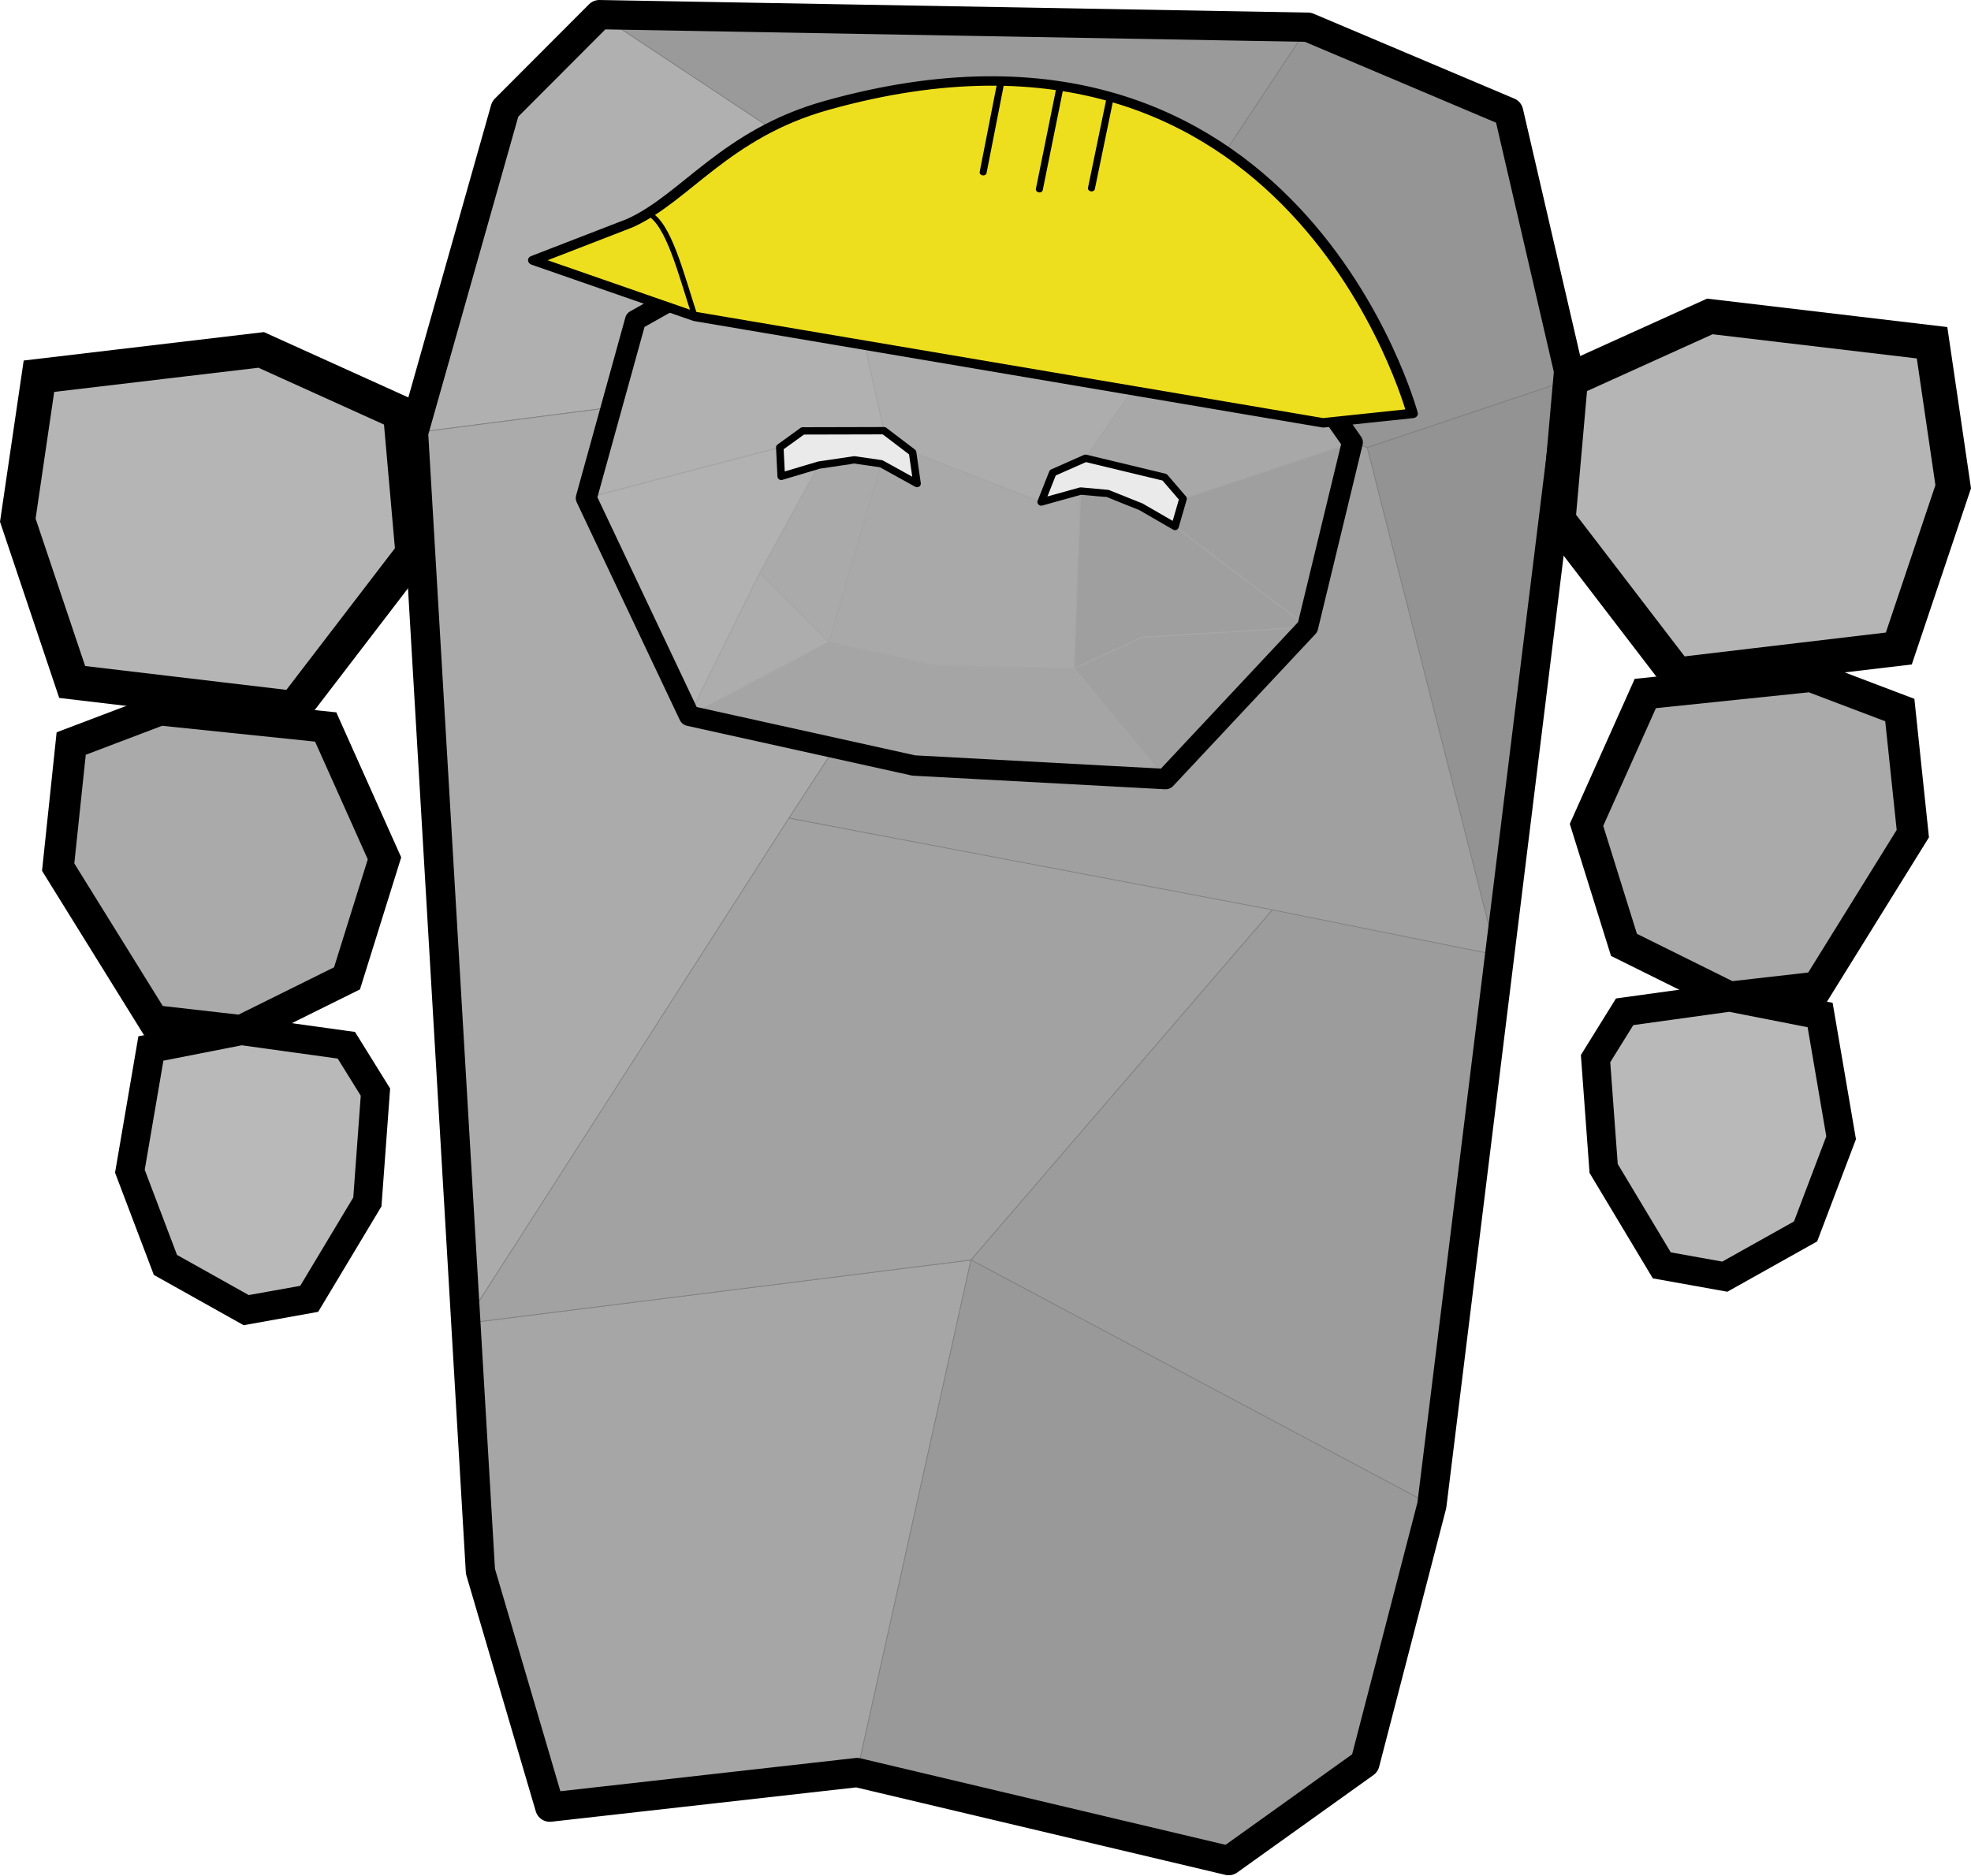
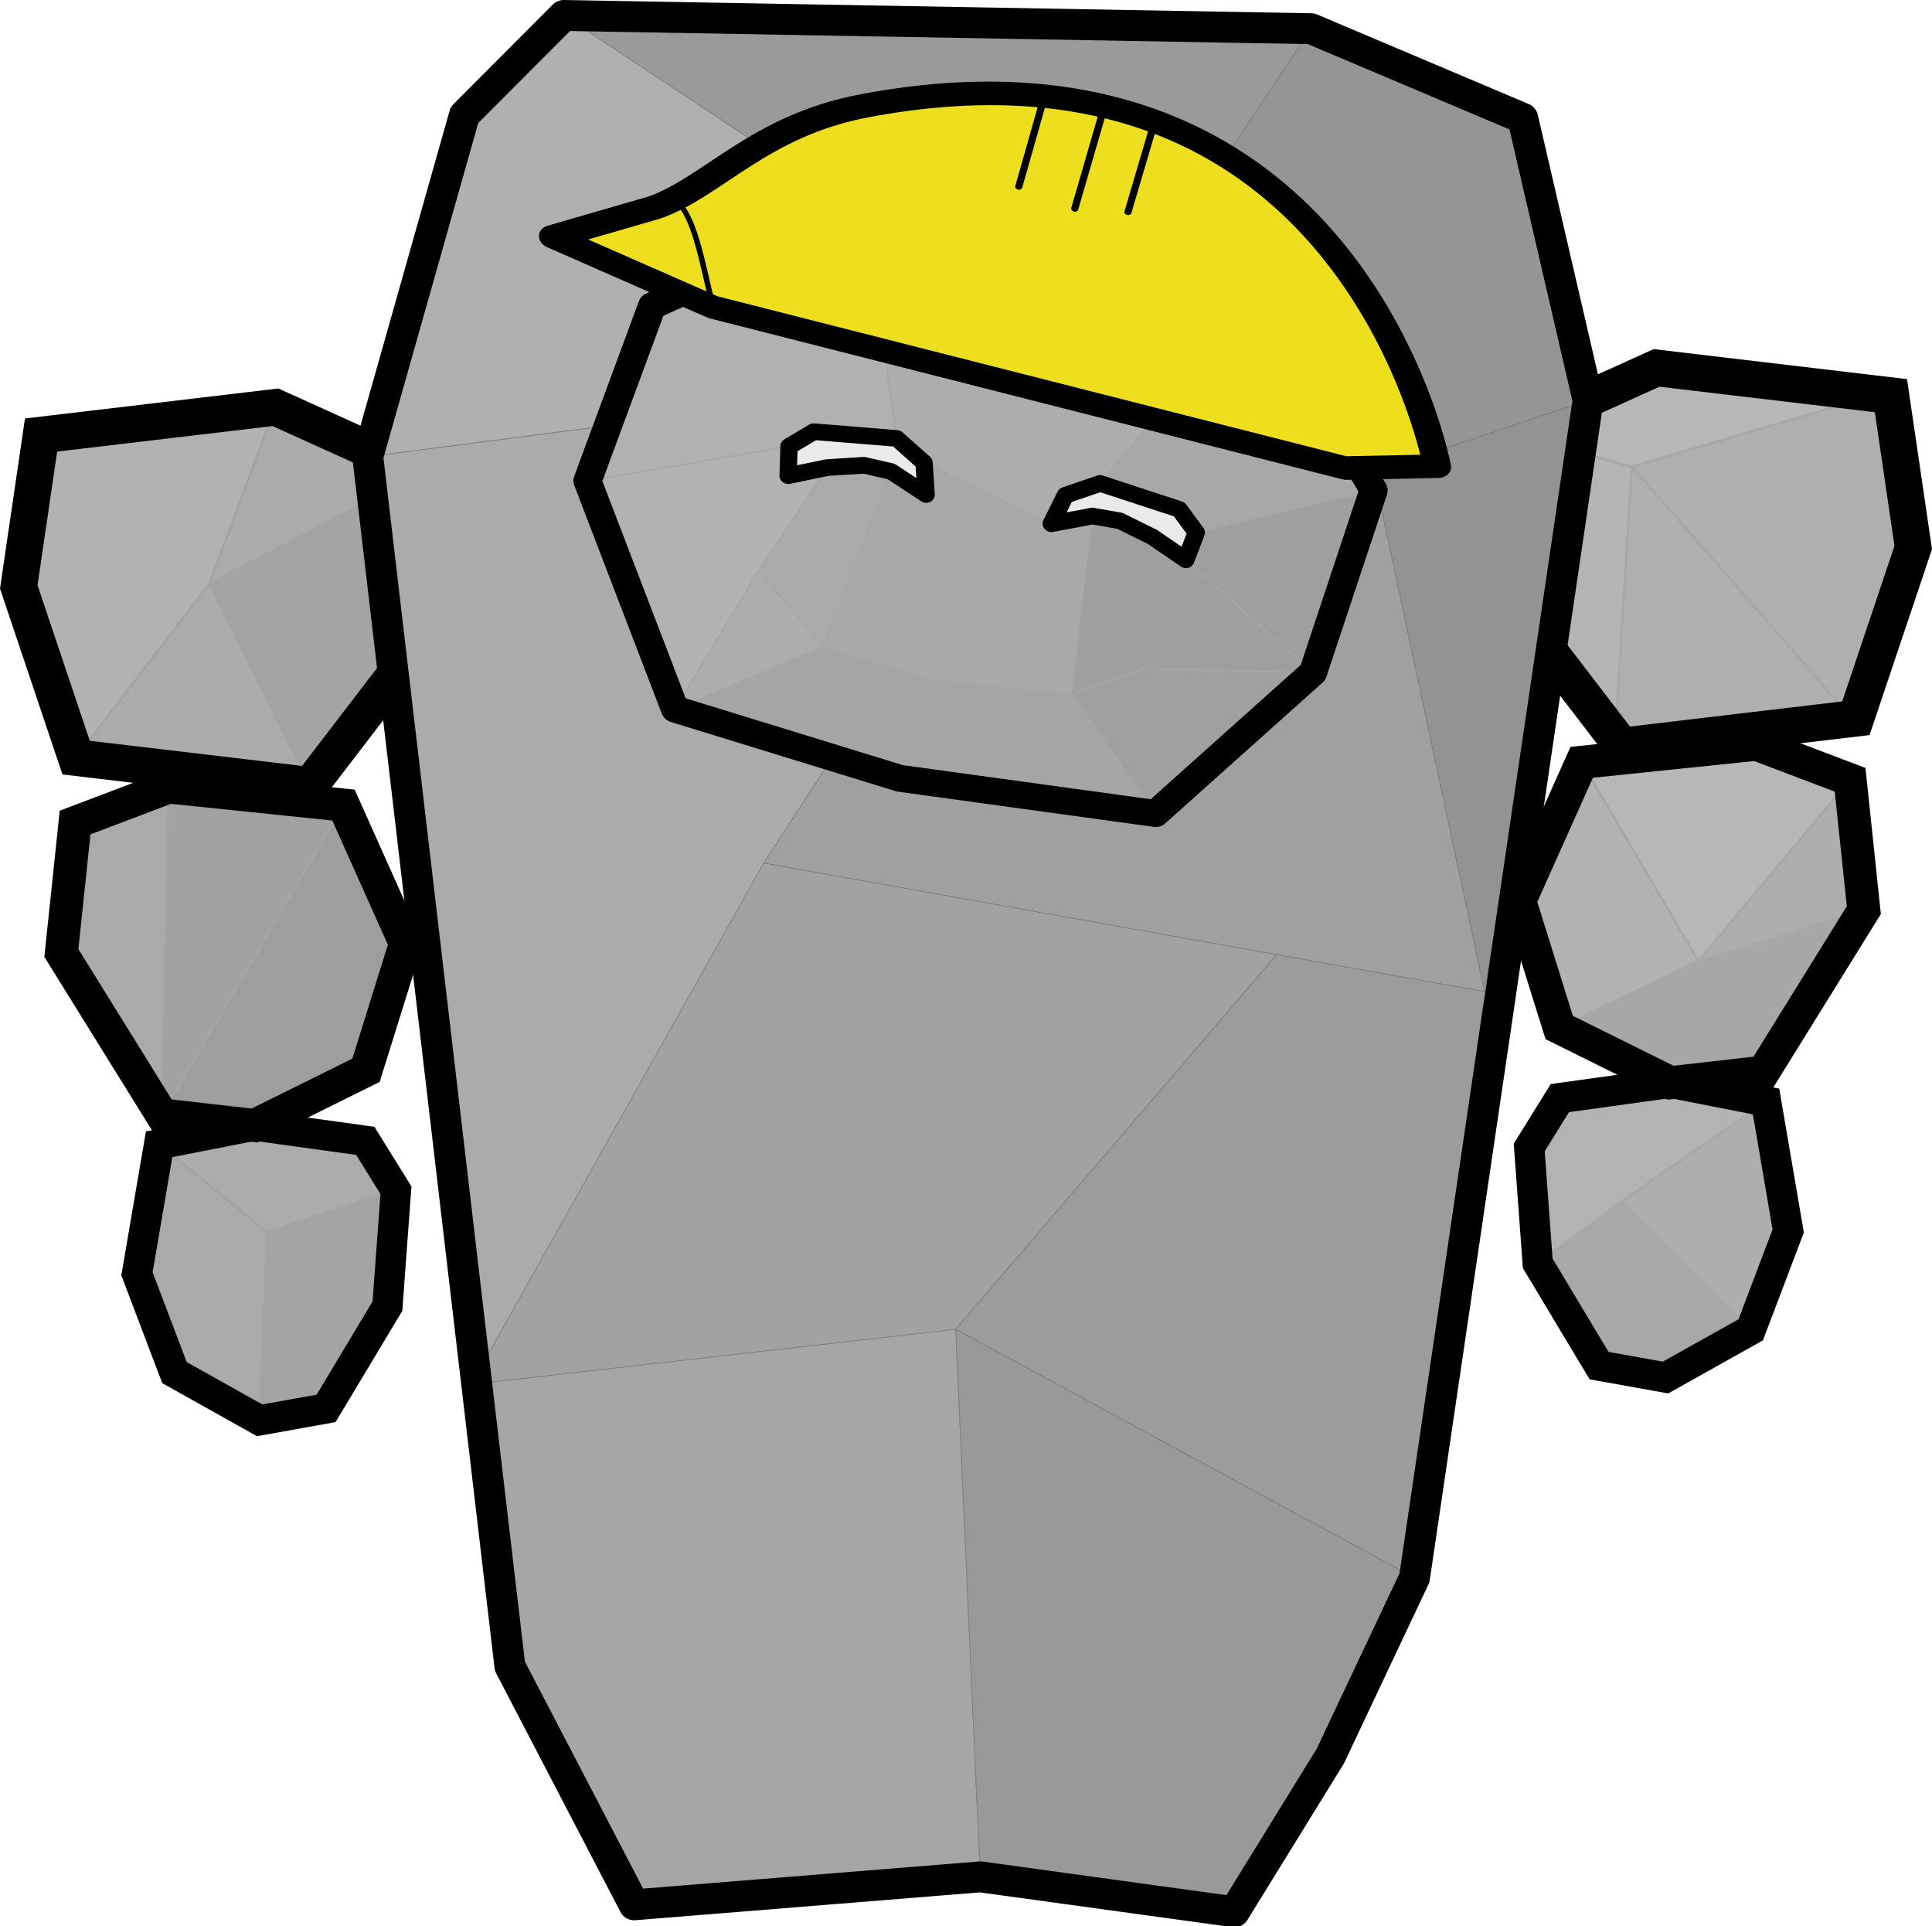
- <svg xmlns="http://www.w3.org/2000/svg" width="230.572mm" height="219.418mm" viewBox="0 0 230.572 219.418" version="1.1" id="svg8">
+ <svg xmlns="http://www.w3.org/2000/svg" width="214.294mm" height="213.56mm" viewBox="0 0 214.294 213.56" version="1.1" id="svg8">
  <defs id="defs2" />
-   <g id="layer2" transform="translate(14.77024,-26.25966)" style="display:inline">
+   <g id="layer4" transform="translate(-7.584434,-2.411462e-6)">
+     <path style="fill:#b2b2b2;fill-opacity:1;stroke:#a4a4a4;stroke-width:0.265px;stroke-linecap:butt;stroke-linejoin:miter;stroke-opacity:1" d="m 12.14,48.248 -2.474,16.845 6.362,18.932 14.802,-19.317 7.307,-19.537 z" id="path3086" />
+     <path style="fill:#ababab;fill-opacity:1;stroke:#a4a4a4;stroke-width:0.265px;stroke-linecap:butt;stroke-linejoin:miter;stroke-opacity:1" d="m 54.424,52.541 -23.594,12.166 7.307,-19.537 z" id="path3088" />
+     <path style="fill:#ababab;fill-opacity:1;stroke:#a4a4a4;stroke-width:0.265px;stroke-linecap:butt;stroke-linejoin:miter;stroke-opacity:1" d="m 16.028,84.024 14.802,-19.317 11.165,22.393 z" id="path3090" />
+     <path style="fill:#a4a4a4;fill-opacity:1;stroke:#a4a4a4;stroke-width:0.265px;stroke-linecap:butt;stroke-linejoin:miter;stroke-opacity:1" d="M 55.876,68.988 41.995,87.1 30.83,64.708 54.424,52.541 Z" id="path3092" />
+     <path style="fill:#aaaaaa;fill-opacity:1;stroke:#a4a4a4;stroke-width:0.265px;stroke-linecap:butt;stroke-linejoin:miter;stroke-opacity:1" d="m 25.539,123.657 0.768,-36.374 -10.394,3.944 -1.523,14.461 z" id="path3094" />
+     <path style="fill:#a2a2a2;fill-opacity:1;stroke:#a4a4a4;stroke-width:0.265px;stroke-linecap:butt;stroke-linejoin:miter;stroke-opacity:1" d="M 25.539,123.657 45.684,89.29 26.307,87.283 Z" id="path3096" />
+     <path style="fill:#9e9e9e;fill-opacity:1;stroke:#a4a4a4;stroke-width:0.265px;stroke-linecap:butt;stroke-linejoin:miter;stroke-opacity:1" d="m 48.181,118.701 4.383,-14.041 -6.88,-15.37 -20.145,34.367 10.28,1.172 z" id="path3098" />
+     <path style="fill:#aaaaaa;fill-opacity:1;stroke:#a4a4a4;stroke-width:0.265px;stroke-linecap:butt;stroke-linejoin:miter;stroke-opacity:1" d="m 25.235,126.908 11.996,9.734 -0.845,20.883 -9.449,-5.292 -4.158,-10.961 z" id="path3100" />
+     <path style="fill:#acacac;fill-opacity:1;stroke:#a4a4a4;stroke-width:0.265px;stroke-linecap:butt;stroke-linejoin:miter;stroke-opacity:1" d="m 25.235,126.908 11.996,9.734 14.274,-4.631 -3.402,-5.481 -12.284,-1.701 z" id="path3102" />
+     <path style="fill:#a4a4a4;fill-opacity:1;stroke:#a4a4a4;stroke-width:0.265px;stroke-linecap:butt;stroke-linejoin:miter;stroke-opacity:1" d="m 36.385,157.524 0.845,-20.883 14.274,-4.631 -0.945,12.851 -6.804,11.339 -7.37,1.323" id="path3104" />
+     <path style="fill:#b4b4b4;fill-opacity:1;stroke:#a8a8a8;stroke-width:0.265px;stroke-linecap:butt;stroke-linejoin:miter;stroke-opacity:1" d="m 186.712,82.357 1.886,-30.59 -14.315,-3.969 -1.452,16.446 13.881,18.113" id="path3116" />
+     <path style="fill:#afafaf;fill-opacity:1;stroke:#a8a8a8;stroke-width:0.265px;stroke-linecap:butt;stroke-linejoin:miter;stroke-opacity:1" d="M 212.679,79.281 188.597,51.767 186.712,82.357 Z" id="path3118" />
+     <path style="fill:#b7b7b7;fill-opacity:1;stroke:#a8a8a8;stroke-width:0.265px;stroke-linecap:butt;stroke-linejoin:miter;stroke-opacity:1" d="m 174.283,47.798 14.315,3.969 27.97,-8.263 -25.997,-3.077 z" id="path3120" />
+     <path style="fill:#afafaf;fill-opacity:1;stroke:#a8a8a8;stroke-width:0.265px;stroke-linecap:butt;stroke-linejoin:miter;stroke-opacity:1" d="m 212.679,79.281 -24.081,-27.514 27.97,-8.263 2.474,16.845 z" id="path3122" />
+     <path style="fill:#b2b2b2;fill-opacity:1;stroke:#a8a8a8;stroke-width:0.265px;stroke-linecap:butt;stroke-linejoin:miter;stroke-opacity:1" d="m 180.526,113.958 15.454,-7.366 -12.958,-22.046 -6.88,15.37 z" id="path3124" />
+     <path style="fill:#b7b7b7;fill-opacity:1;stroke:#a8a8a8;stroke-width:0.265px;stroke-linecap:butt;stroke-linejoin:miter;stroke-opacity:1" d="M 212.793,86.483 195.981,106.592 183.023,84.546 202.4,82.54 Z" id="path3126" />
+     <path style="fill:#a7a7a7;fill-opacity:1;stroke:#a8a8a8;stroke-width:0.265px;stroke-linecap:butt;stroke-linejoin:miter;stroke-opacity:1" d="m 180.526,113.958 15.454,-7.366 18.336,-5.648 -11.148,17.969 -10.28,1.172 z" id="path3128" />
+     <path style="fill:#aeaeae;fill-opacity:1;stroke:#a8a8a8;stroke-width:0.265px;stroke-linecap:butt;stroke-linejoin:miter;stroke-opacity:1" d="m 212.793,86.483 1.523,14.461 -18.336,5.648 z" id="path3130" />
+     <path style="fill:#b3b3b3;fill-opacity:1;stroke:#a8a8a8;stroke-width:0.265px;stroke-linecap:butt;stroke-linejoin:miter;stroke-opacity:1" d="m 180.605,121.786 -3.402,5.481 0.945,12.851 25.324,-17.954 -10.583,-2.079 z" id="path3132" />
+     <path style="fill:#aeaeae;fill-opacity:1;stroke:#a8a8a8;stroke-width:0.265px;stroke-linecap:butt;stroke-linejoin:miter;stroke-opacity:1" d="m 201.771,147.488 -14.295,-14.249 15.996,-11.075 2.457,14.363 z" id="path3134" />
+     <path style="fill:#a8a8a8;fill-opacity:1;stroke:#a8a8a8;stroke-width:0.265px;stroke-linecap:butt;stroke-linejoin:miter;stroke-opacity:1" d="m 192.322,152.78 -7.37,-1.323 -6.804,-11.339 9.329,-6.878 14.295,14.249 z" id="path3136" />
+   </g>
+   <g id="layer5" transform="translate(-7.584434,-2.411462e-6)">
+     <path style="display:inline;fill:none;fill-opacity:1;stroke:#000000;stroke-width:3.665;stroke-linecap:butt;stroke-linejoin:miter;stroke-miterlimit:4;stroke-dasharray:none;stroke-opacity:1" d="m 45.684,89.29 -19.377,-2.007 -10.394,3.944 -1.523,14.461 11.148,17.969 10.28,1.172 12.362,-6.127 4.383,-14.041 z" id="path855-6" />
+     <path style="display:inline;fill:none;fill-opacity:1;stroke:#000000;stroke-width:3.365;stroke-linecap:butt;stroke-linejoin:miter;stroke-miterlimit:4;stroke-dasharray:none;stroke-opacity:1" d="m 48.102,126.53 -12.284,-1.701 -10.583,2.079 -2.457,14.363 4.158,10.961 9.449,5.292 7.37,-1.323 6.804,-11.339 0.945,-12.851 z" id="path859-7" />
+     <path style="display:inline;fill:none;fill-opacity:1;stroke:#000000;stroke-width:4.065;stroke-linecap:butt;stroke-linejoin:miter;stroke-miterlimit:4;stroke-dasharray:none;stroke-opacity:1" d="m 38.137,45.171 -25.997,3.077 -2.474,16.845 6.362,18.932 25.967,3.076 13.881,-18.113 -1.452,-16.446 z" id="path851-3" />
+     <path style="display:inline;fill:none;fill-opacity:1;stroke:#000000;stroke-width:4.065;stroke-linecap:butt;stroke-linejoin:miter;stroke-miterlimit:4;stroke-dasharray:none;stroke-opacity:1" d="m 191.326,40.805 25.997,3.077 2.474,16.845 -6.362,18.932 -25.967,3.076 -13.881,-18.113 1.452,-16.446 z" id="path851" />
+     <path style="display:inline;fill:none;fill-opacity:1;stroke:#000000;stroke-width:3.665;stroke-linecap:butt;stroke-linejoin:miter;stroke-miterlimit:4;stroke-dasharray:none;stroke-opacity:1" d="m 183.023,84.546 19.377,-2.007 10.394,3.944 1.523,14.461 -11.148,17.969 -10.28,1.172 -12.362,-6.127 -4.383,-14.041 z" id="path855" />
+     <path style="display:inline;fill:none;fill-opacity:1;stroke:#000000;stroke-width:3.365;stroke-linecap:butt;stroke-linejoin:miter;stroke-miterlimit:4;stroke-dasharray:none;stroke-opacity:1" d="m 180.605,121.786 12.284,-1.701 10.583,2.079 2.457,14.363 -4.158,10.961 -9.449,5.292 -7.37,-1.323 -6.804,-11.339 -0.945,-12.851 z" id="path859" />
+   </g>
+   <g id="layer2" transform="translate(7.185804,-26.25966)" style="display:inline">
    <path style="fill:#9a9a9a;fill-opacity:1;stroke:#7f7f7f;stroke-width:0.086;stroke-linecap:butt;stroke-linejoin:miter;stroke-miterlimit:4;stroke-dasharray:none;stroke-opacity:1" d="M 55.345,27.973 113.602,66.608 138.239,29.445 Z" id="path818" />
    <path style="fill:#959595;fill-opacity:1;stroke:#7f7f7f;stroke-width:0.086;stroke-linecap:butt;stroke-linejoin:miter;stroke-miterlimit:4;stroke-dasharray:none;stroke-opacity:1" d="m 113.602,66.608 31.563,12.027 23.796,-7.98 -7.246,-31.277 -23.477,-9.935 -24.636,37.164" id="path820" />
    <path style="fill:#b0b0b0;fill-opacity:1;stroke:#7f7f7f;stroke-width:0.086;stroke-linecap:butt;stroke-linejoin:miter;stroke-miterlimit:4;stroke-dasharray:none;stroke-opacity:1" d="M 55.345,27.973 113.602,66.608 33.606,76.911 44.331,39.011 Z" id="path822" />
-     <path style="fill:#939393;fill-opacity:1;stroke:#7f7f7f;stroke-width:0.086;stroke-linecap:butt;stroke-linejoin:miter;stroke-miterlimit:4;stroke-dasharray:none;stroke-opacity:1" d="m 145.166,78.636 15.101,59.357 8.695,-67.337 z" id="path824" />
-     <path style="fill:#ababab;fill-opacity:1;stroke:#7f7f7f;stroke-width:0.086;stroke-linecap:butt;stroke-linejoin:miter;stroke-miterlimit:4;stroke-dasharray:none;stroke-opacity:1" d="M 113.602,66.608 39.603,181.112 33.606,76.911 Z" id="path826" />
-     <path style="fill:#a0a0a0;fill-opacity:1;stroke:#7f7f7f;stroke-width:0.086;stroke-linecap:butt;stroke-linejoin:miter;stroke-miterlimit:4;stroke-dasharray:none;stroke-opacity:1" d="m 113.602,66.608 31.563,12.027 15.101,59.357 -82.749,-16.006 z" id="path830" />
-     <path style="fill:#a6a6a6;fill-opacity:1;stroke:#7f7f7f;stroke-width:0.086;stroke-linecap:butt;stroke-linejoin:miter;stroke-miterlimit:4;stroke-dasharray:none;stroke-opacity:1" d="m 85.488,233.662 13.333,-59.977 -59.217,7.428 1.829,29 8.116,27.597 35.94,-4.048" id="path832" />
-     <path style="fill:#a2a2a2;fill-opacity:1;stroke:#7f7f7f;stroke-width:0.086;stroke-linecap:butt;stroke-linejoin:miter;stroke-miterlimit:4;stroke-dasharray:none;stroke-opacity:1" d="m 77.517,121.986 -37.914,59.126 59.217,-7.428 35.264,-40.967 z" id="path834" />
-     <path style="fill:#9c9c9c;fill-opacity:1;stroke:#7f7f7f;stroke-width:0.086;stroke-linecap:butt;stroke-linejoin:miter;stroke-miterlimit:4;stroke-dasharray:none;stroke-opacity:1" d="m 160.267,137.993 -26.182,-5.275 -35.264,40.967 53.91,28.701 7.536,-64.393 v 0" id="path836" />
-     <path style="fill:#999999;fill-opacity:1;stroke:#7f7f7f;stroke-width:0.086;stroke-linecap:butt;stroke-linejoin:miter;stroke-miterlimit:4;stroke-dasharray:none;stroke-opacity:1" d="M 128.964,243.965 144.905,232.558 152.731,202.385 98.821,173.685 85.488,233.662 Z" id="path838" />
-     <path style="display:inline;fill:#aaaaaa;fill-opacity:1;stroke:#000000;stroke-width:3.665;stroke-linecap:butt;stroke-linejoin:miter;stroke-miterlimit:4;stroke-dasharray:none;stroke-opacity:1" d="m 23.329,111.321 -19.377,-2.007 -10.394,3.944 -1.523,14.461 11.148,17.969 10.28,1.172 12.362,-6.127 4.383,-14.041 z" id="path855-6" />
-     <path style="display:inline;fill:#b9b9b9;fill-opacity:1;stroke:#000000;stroke-width:3.365;stroke-linecap:butt;stroke-linejoin:miter;stroke-miterlimit:4;stroke-dasharray:none;stroke-opacity:1" d="m 25.748,148.561 -12.284,-1.701 -10.583,2.079 -2.457,14.363 4.158,10.961 9.449,5.292 7.37,-1.323 6.804,-11.339 0.945,-12.851 z" id="path859-7" />
-     <path style="display:inline;fill:#b5b5b5;fill-opacity:1;stroke:#000000;stroke-width:4.065;stroke-linecap:butt;stroke-linejoin:miter;stroke-miterlimit:4;stroke-dasharray:none;stroke-opacity:1" d="m 15.783,67.202 -25.997,3.077 -2.474,16.845 6.362,18.932 25.967,3.076 13.881,-18.113 -1.452,-16.446 z" id="path851-3" />
-     <path style="display:inline;fill:#b5b5b5;fill-opacity:1;stroke:#000000;stroke-width:4.065;stroke-linecap:butt;stroke-linejoin:miter;stroke-miterlimit:4;stroke-dasharray:none;stroke-opacity:1" d="m 185.249,63.285 25.997,3.077 2.474,16.845 -6.362,18.932 -25.967,3.076 -13.881,-18.113 1.452,-16.446 z" id="path851" />
-     <path style="display:inline;fill:#aaaaaa;fill-opacity:1;stroke:#000000;stroke-width:3.665;stroke-linecap:butt;stroke-linejoin:miter;stroke-miterlimit:4;stroke-dasharray:none;stroke-opacity:1" d="m 177.702,107.404 19.377,-2.007 10.394,3.944 1.523,14.461 -11.148,17.969 -10.28,1.172 -12.362,-6.127 -4.383,-14.041 z" id="path855" />
-     <path style="display:inline;fill:#b9b9b9;fill-opacity:1;stroke:#000000;stroke-width:3.365;stroke-linecap:butt;stroke-linejoin:miter;stroke-miterlimit:4;stroke-dasharray:none;stroke-opacity:1" d="m 175.284,144.644 12.284,-1.701 10.583,2.079 2.457,14.363 -4.158,10.961 -9.449,5.292 -7.37,-1.323 -6.804,-11.339 -0.945,-12.851 z" id="path859" />
-     <g id="g2540" transform="matrix(0.7784973,0.0913766,-0.0888062,0.7565983,50.26792,28.82048)">
-       <g transform="translate(-34.76596,-8.732892)" id="layer2-7">
-         <path id="path2259-6" d="m 136.011,70.24 -3.108,-2.937 -12.047,-1.485 -4.607,2.8 -1.206,4.67 3.526,4.1 13.606,0.32 3.128,-3.085 z" style="display:inline;fill:#eaeaea;fill-opacity:1;stroke:#000000;stroke-width:0.204px;stroke-linecap:butt;stroke-linejoin:miter;stroke-opacity:1" transform="translate(1.041667e-6,-1.0625e-6)" />
+     <path style="fill:#939393;fill-opacity:1;stroke:#7f7f7f;stroke-width:0.086;stroke-linecap:butt;stroke-linejoin:miter;stroke-miterlimit:4;stroke-dasharray:none;stroke-opacity:1" d="m 145.166,78.636 12.313,57.609 11.483,-65.588 z" id="path824" />
+     <path style="fill:#ababab;fill-opacity:1;stroke:#7f7f7f;stroke-width:0.086;stroke-linecap:butt;stroke-linejoin:miter;stroke-miterlimit:4;stroke-dasharray:none;stroke-opacity:1" d="M 113.602,66.608 45.084,179.79 33.606,76.911 Z" id="path826" />
+     <path style="fill:#a0a0a0;fill-opacity:1;stroke:#7f7f7f;stroke-width:0.086;stroke-linecap:butt;stroke-linejoin:miter;stroke-miterlimit:4;stroke-dasharray:none;stroke-opacity:1" d="m 113.602,66.608 31.563,12.027 12.313,57.609 -79.962,-14.258 z" id="path830" />
+     <path style="fill:#a6a6a6;fill-opacity:1;stroke:#7f7f7f;stroke-width:0.086;stroke-linecap:butt;stroke-linejoin:miter;stroke-miterlimit:4;stroke-dasharray:none;stroke-opacity:1" d="m 101.552,234.418 -2.731,-60.733 -53.737,6.105 4.286,31.268 13.785,26.463 38.397,-3.103" id="path832" />
+     <path style="fill:#a2a2a2;fill-opacity:1;stroke:#7f7f7f;stroke-width:0.086;stroke-linecap:butt;stroke-linejoin:miter;stroke-miterlimit:4;stroke-dasharray:none;stroke-opacity:1" d="m 77.517,121.986 -32.433,57.803 53.737,-6.105 35.597,-41.543 z" id="path834" />
+     <path style="fill:#9c9c9c;fill-opacity:1;stroke:#7f7f7f;stroke-width:0.086;stroke-linecap:butt;stroke-linejoin:miter;stroke-miterlimit:4;stroke-dasharray:none;stroke-opacity:1" d="m 157.479,136.244 -23.061,-4.103 -35.597,41.543 50.886,27.567 7.772,-65.007 v 0" id="path836" />
+     <path style="fill:#999999;fill-opacity:1;stroke:#7f7f7f;stroke-width:0.086;stroke-linecap:butt;stroke-linejoin:miter;stroke-miterlimit:4;stroke-dasharray:none;stroke-opacity:1" d="m 129.72,238.295 10.649,-17.265 9.338,-19.778 -50.886,-27.567 2.731,60.733 z" id="path838" />
+   </g>
+   <g id="layer1" transform="translate(7.185804,-26.25966)" style="display:inline">
+     <path style="fill:none;stroke:#000000;stroke-width:3.426;stroke-linecap:round;stroke-linejoin:round;stroke-miterlimit:4;stroke-dasharray:none;stroke-opacity:1" d="M 138.239,29.445 55.345,27.973 44.331,39.011 33.606,76.911 49.37,211.057 l 13.785,26.463 38.397,-3.103 28.168,3.877 10.649,-17.265 9.338,-19.778 19.255,-130.596 -7.246,-31.277 z" id="path815" />
+   </g>
+   <g id="layer3" transform="translate(-7.584434,-2.411462e-6)">
+     <g id="g3070" transform="matrix(0.761088,0,0,0.7297943,64.16954,8.664685)">
+       <g transform="translate(-33.90235,-8.034199)" id="layer2-0">
+         <path id="path2259-6" d="m 136.011,70.24 -3.108,-2.937 -12.047,-1.485 -4.607,2.8 -2.874,4.944 5.194,3.826 13.804,3.846 2.93,-6.612 z" style="display:inline;fill:#eaeaea;fill-opacity:1;stroke:#000000;stroke-width:0.204px;stroke-linecap:butt;stroke-linejoin:miter;stroke-opacity:1" transform="translate(1.041667e-6,-1.0625e-6)" />
      </g>
-       <g transform="translate(-34.76596,-8.732892)" id="layer1-0">
+       <g transform="matrix(0.9803026,0.2059701,-0.1893806,0.9803026,-20.03534,-27.82096)" id="layer1-4">
        <path id="path2259" d="m 75.353,69.645 3.108,-2.937 12.047,-1.485 4.607,2.8 1.206,4.67 -3.526,4.1 -13.606,0.32 -3.128,-3.085 z" style="display:inline;fill:#eaeaea;fill-opacity:1;stroke:#000000;stroke-width:0.204px;stroke-linecap:butt;stroke-linejoin:miter;stroke-opacity:1" />
        <path id="path879" d="m 51.745,52.811 26.007,9.515 0.708,4.382 3.128,3.085 -7.71,14.949 -26.332,-3.905 z" style="display:inline;fill:none;stroke:none;stroke-width:0.174px;stroke-linecap:butt;stroke-linejoin:miter;stroke-opacity:1" />
        <path id="path896" d="m 79.3,32.194 11.207,33.029 -12.047,1.485 -3.108,2.937 -27.807,11.193 4.199,-28.027 z" style="display:inline;fill:#b1b1b1;fill-opacity:1;stroke:#a6a6a6;stroke-width:0.174px;stroke-linecap:butt;stroke-linejoin:miter;stroke-opacity:1" />
        <path id="path1510" d="m 79.3,32.194 11.207,33.029 4.607,2.8 19.928,5.264 1.206,-4.67 4.607,-2.8 16.966,-32.979 z" style="display:inline;fill:#adadad;fill-opacity:1;stroke:#a6a6a6;stroke-width:0.174px;stroke-linecap:butt;stroke-linejoin:miter;stroke-opacity:1" />
        <path id="path1512" d="m 137.822,32.838 -16.966,32.979 12.047,1.485 3.108,2.937 24.118,-11.63 z" style="display:inline;fill:#a8a8a8;fill-opacity:1;stroke:#a6a6a6;stroke-width:0.174px;stroke-linecap:butt;stroke-linejoin:miter;stroke-opacity:1" />
        <path id="path1514" d="M 156.717,87.603 135.302,74.622 v 0 l 0.709,-4.382 24.118,-11.63 z" style="display:inline;fill:#9f9f9f;fill-opacity:1;stroke:#a6a6a6;stroke-width:0.174px;stroke-linecap:butt;stroke-linejoin:miter;stroke-opacity:1" />
        <path id="path1516" d="m 95.114,68.023 1.206,4.67 -5.664,-2.381 -4.651,28.148 16.267,1.692 20.544,-2.038 -2.11,-27.207 -5.664,2.381 z" style="display:inline;fill:#a9a9a9;fill-opacity:1;stroke:#a6a6a6;stroke-width:0.174px;stroke-linecap:butt;stroke-linejoin:miter;stroke-opacity:1" />
        <path id="path1518" d="m 120.707,70.907 2.11,27.207 9.539,-5.992 24.361,-4.518 -21.415,-12.981 -5.399,-2.394 z" style="display:inline;fill:#9f9f9f;fill-opacity:1;stroke:#a6a6a6;stroke-width:0.174px;stroke-linecap:butt;stroke-linejoin:miter;stroke-opacity:1" />
        <path id="path1520" d="m 138.274,113.329 -15.457,-15.215 9.539,-5.992 24.361,-4.518 z" style="display:inline;fill:#a0a0a0;fill-opacity:1;stroke:#a6a6a6;stroke-width:0.174px;stroke-linecap:butt;stroke-linejoin:miter;stroke-opacity:1" />
        <path id="path1522" d="m 86.006,98.46 16.267,1.692 20.544,-2.038 15.457,15.215 -37.537,2.435 -34.124,-3.557 z" style="display:inline;fill:#a5a5a5;fill-opacity:1;stroke:#a6a6a6;stroke-width:0.174px;stroke-linecap:butt;stroke-linejoin:miter;stroke-opacity:1" />
        <path id="path1524" d="m 47.546,80.838 27.807,-11.193 0.709,4.382 5.399,-2.394 -6.874,17.491 -7.973,23.082 z" style="display:inline;fill:#b2b2b2;fill-opacity:1;stroke:#a6a6a6;stroke-width:0.174px;stroke-linecap:butt;stroke-linejoin:miter;stroke-opacity:1" />
        <path id="path1526" d="M 90.657,70.312 86.006,98.46 74.586,89.125 81.46,71.634 Z" style="display:inline;fill:#aaaaaa;fill-opacity:1;stroke:#a6a6a6;stroke-width:0.174px;stroke-linecap:butt;stroke-linejoin:miter;stroke-opacity:1" />
        <path id="path1528" d="M 66.613,112.207 86.006,98.46 74.586,89.125 Z" style="display:inline;fill:#adadad;fill-opacity:1;stroke:#a6a6a6;stroke-width:0.174px;stroke-linecap:butt;stroke-linejoin:miter;stroke-opacity:1" />
-         <path id="path2167" d="m 79.3,32.194 58.522,0.644 22.307,25.772 -3.412,28.993 -18.443,25.726 -37.537,2.435 -34.124,-3.557 -19.067,-31.369 4.199,-28.027 z" style="display:inline;fill:none;fill-opacity:1;stroke:#000000;stroke-width:3.136;stroke-linecap:round;stroke-linejoin:round;stroke-miterlimit:4;stroke-dasharray:none;stroke-opacity:1" />
-         <path id="path2206" d="m 78.46,66.708 12.047,-1.485 4.607,2.8 1.206,4.67 -5.664,-2.381 -4.054,-0.109 -5.142,1.431 -5.399,2.394 -0.709,-4.382 z" style="display:inline;fill:none;stroke:#000000;stroke-width:1.127;stroke-linecap:round;stroke-linejoin:round;stroke-miterlimit:4;stroke-dasharray:none;stroke-opacity:1" />
+         <path id="path2167" d="m 79.3,32.194 58.522,0.644 22.307,25.772 -3.412,28.993 -18.443,25.726 -37.537,2.435 -34.124,-3.557 -19.067,-31.369 4.199,-28.027 z" style="display:inline;fill:none;fill-opacity:1;stroke:#000000;stroke-width:4.096;stroke-linecap:round;stroke-linejoin:round;stroke-miterlimit:4;stroke-dasharray:none;stroke-opacity:1" />
+         <path id="path2206" d="m 78.46,66.708 12.047,-1.485 4.607,2.8 1.206,4.67 -5.664,-2.381 -4.054,-0.109 -5.142,1.431 -5.399,2.394 -0.709,-4.382 z" style="display:inline;fill:none;stroke:#000000;stroke-width:2.527;stroke-linecap:round;stroke-linejoin:round;stroke-miterlimit:4;stroke-dasharray:none;stroke-opacity:1" />
        <g transform="matrix(0.710874,0,0,0.6097707,27.53785,-17.21596)" id="g875" style="display:inline">
-           <path style="fill:#eedf1e;fill-opacity:1;stroke:#000000;stroke-width:2.365;stroke-linecap:round;stroke-linejoin:round;stroke-miterlimit:4;stroke-dasharray:none;stroke-opacity:1" d="m 46.359,112.168 133.588,8.172 18.348,-4.967 c 0,0 -35.393,-106.424 -129.706,-59.843 C 48.204,65.597 41.495,82.807 30.52,90.718 L 11.35,102.876 Z" id="path843" />
+           <path style="fill:#eedf1e;fill-opacity:1;stroke:#000000;stroke-width:5.814;stroke-linecap:round;stroke-linejoin:round;stroke-miterlimit:4;stroke-dasharray:none;stroke-opacity:1" d="m 46.359,112.168 133.588,8.172 18.348,-4.967 c 0,0 -11.709,-35.208 -39.604,-56.259 C 138.088,43.566 108.655,35.741 68.589,55.529 48.204,65.597 41.495,82.807 30.52,90.718 L 11.35,102.876 Z" id="path843" />
          <path style="fill:none;stroke:#000000;stroke-width:1.465;stroke-linecap:round;stroke-linejoin:round;stroke-miterlimit:4;stroke-dasharray:none;stroke-opacity:1" d="m 116.87,44.023 -1.815,26.276 z" id="path845" />
          <path style="fill:none;stroke:#000000;stroke-width:1.465;stroke-linecap:round;stroke-linejoin:round;stroke-miterlimit:4;stroke-dasharray:none;stroke-opacity:1" d="m 127.599,44.971 -1.709,23.538 z" id="path845-3" />
          <path style="fill:none;stroke:#000000;stroke-width:1.465;stroke-linecap:round;stroke-linejoin:round;stroke-miterlimit:4;stroke-dasharray:none;stroke-opacity:1" d="m 104.428,44.145 -1.509,23.546 z" id="path845-6" />
          <path style="fill:none;stroke:#000000;stroke-width:1.165;stroke-linecap:butt;stroke-linejoin:miter;stroke-miterlimit:4;stroke-dasharray:none;stroke-opacity:1" d="m 34.1,87.756 c 4.507,1.873 8.312,14.202 12.26,24.412" id="path868" />
        </g>
-         <path id="path2206-6" d="m 132.903,67.303 -12.047,-1.485 -4.607,2.8 -1.206,4.67 5.664,-2.381 4.054,-0.109 5.142,1.431 5.399,2.394 0.709,-4.382 z" style="display:inline;fill:none;stroke:#000000;stroke-width:1.127;stroke-linecap:round;stroke-linejoin:round;stroke-miterlimit:4;stroke-dasharray:none;stroke-opacity:1" />
+         <path id="path2206-6" d="m 132.903,67.303 -5.825,-0.718 -6.222,-0.767 -4.607,2.8 -1.206,4.67 5.664,-2.381 4.054,-0.109 5.142,1.431 5.399,2.394 0.709,-4.382 z" style="display:inline;fill:none;stroke:#000000;stroke-width:2.527;stroke-linecap:round;stroke-linejoin:round;stroke-miterlimit:4;stroke-dasharray:none;stroke-opacity:1" />
      </g>
    </g>
  </g>
-   <g id="layer1" transform="translate(14.77024,-26.25966)" style="display:inline">
-     <path style="fill:none;stroke:#000000;stroke-width:3.426;stroke-linecap:round;stroke-linejoin:round;stroke-miterlimit:4;stroke-dasharray:none;stroke-opacity:1" d="M 138.239,29.445 55.345,27.973 44.331,39.011 33.606,76.911 l 7.826,133.201 8.116,27.597 35.94,-4.048 43.476,10.303 15.941,-11.407 7.826,-30.173 16.231,-131.729 -7.246,-31.277 z" id="path815" />
-   </g>
</svg>
